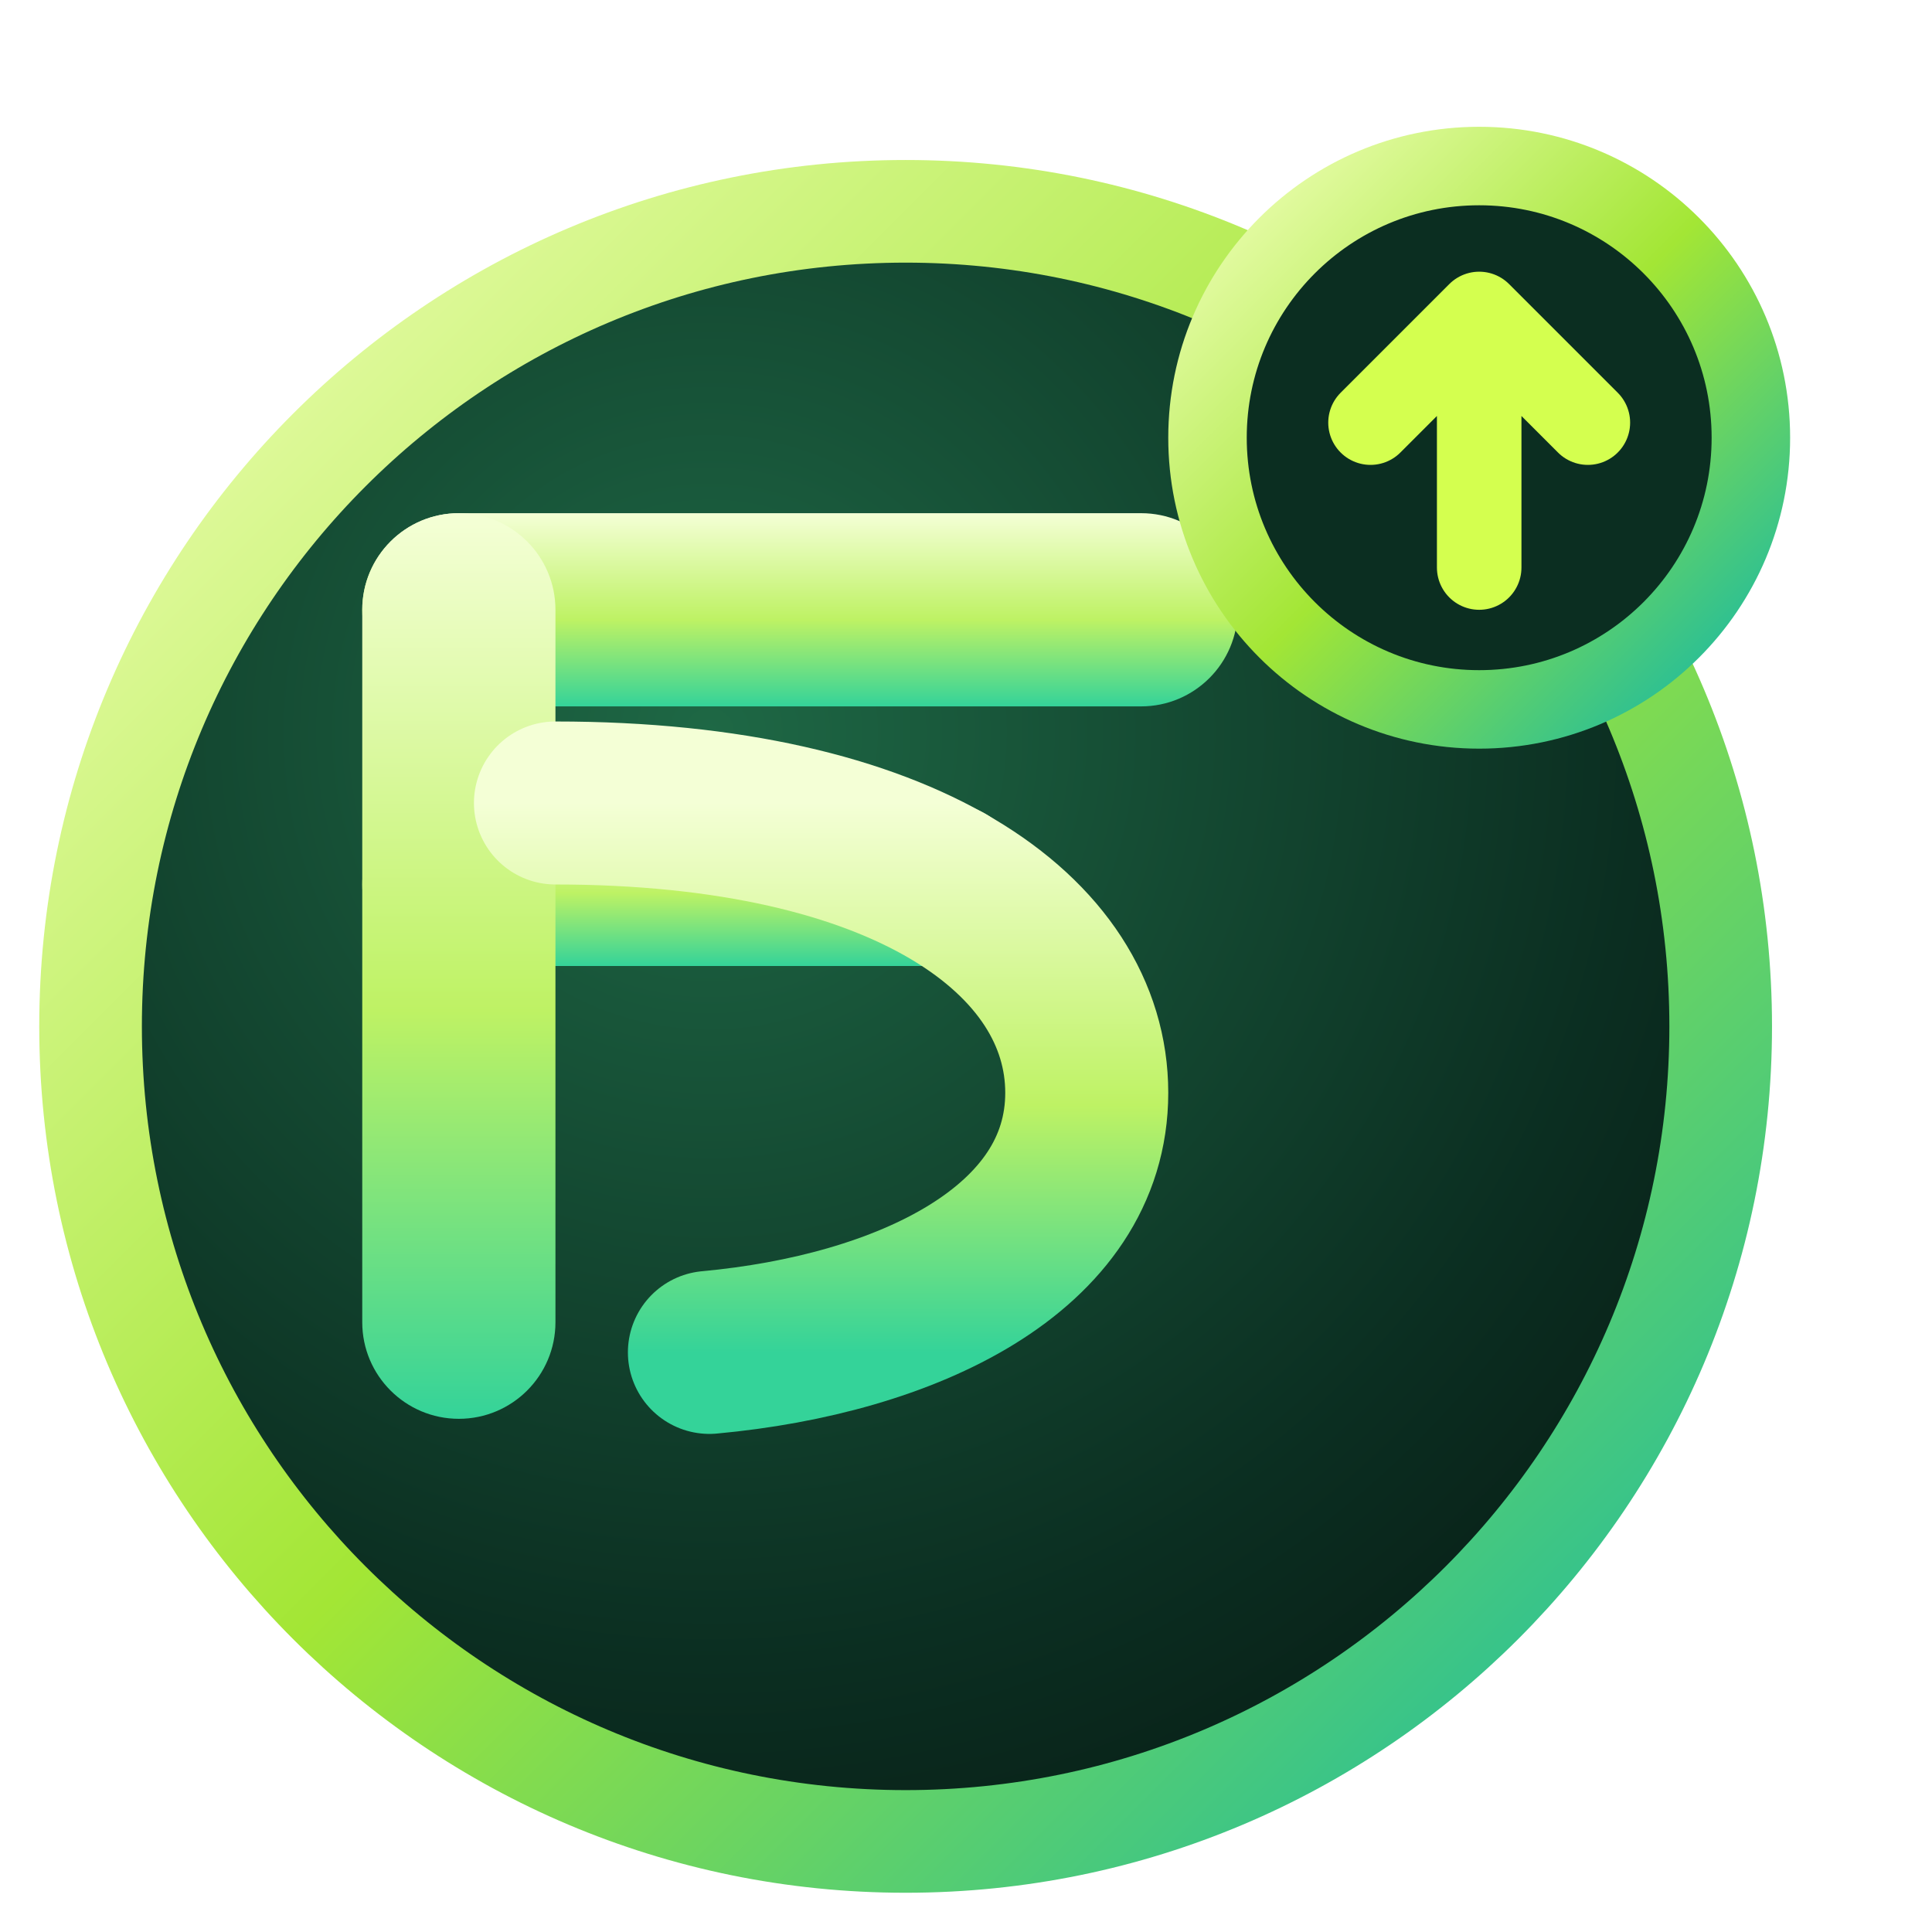
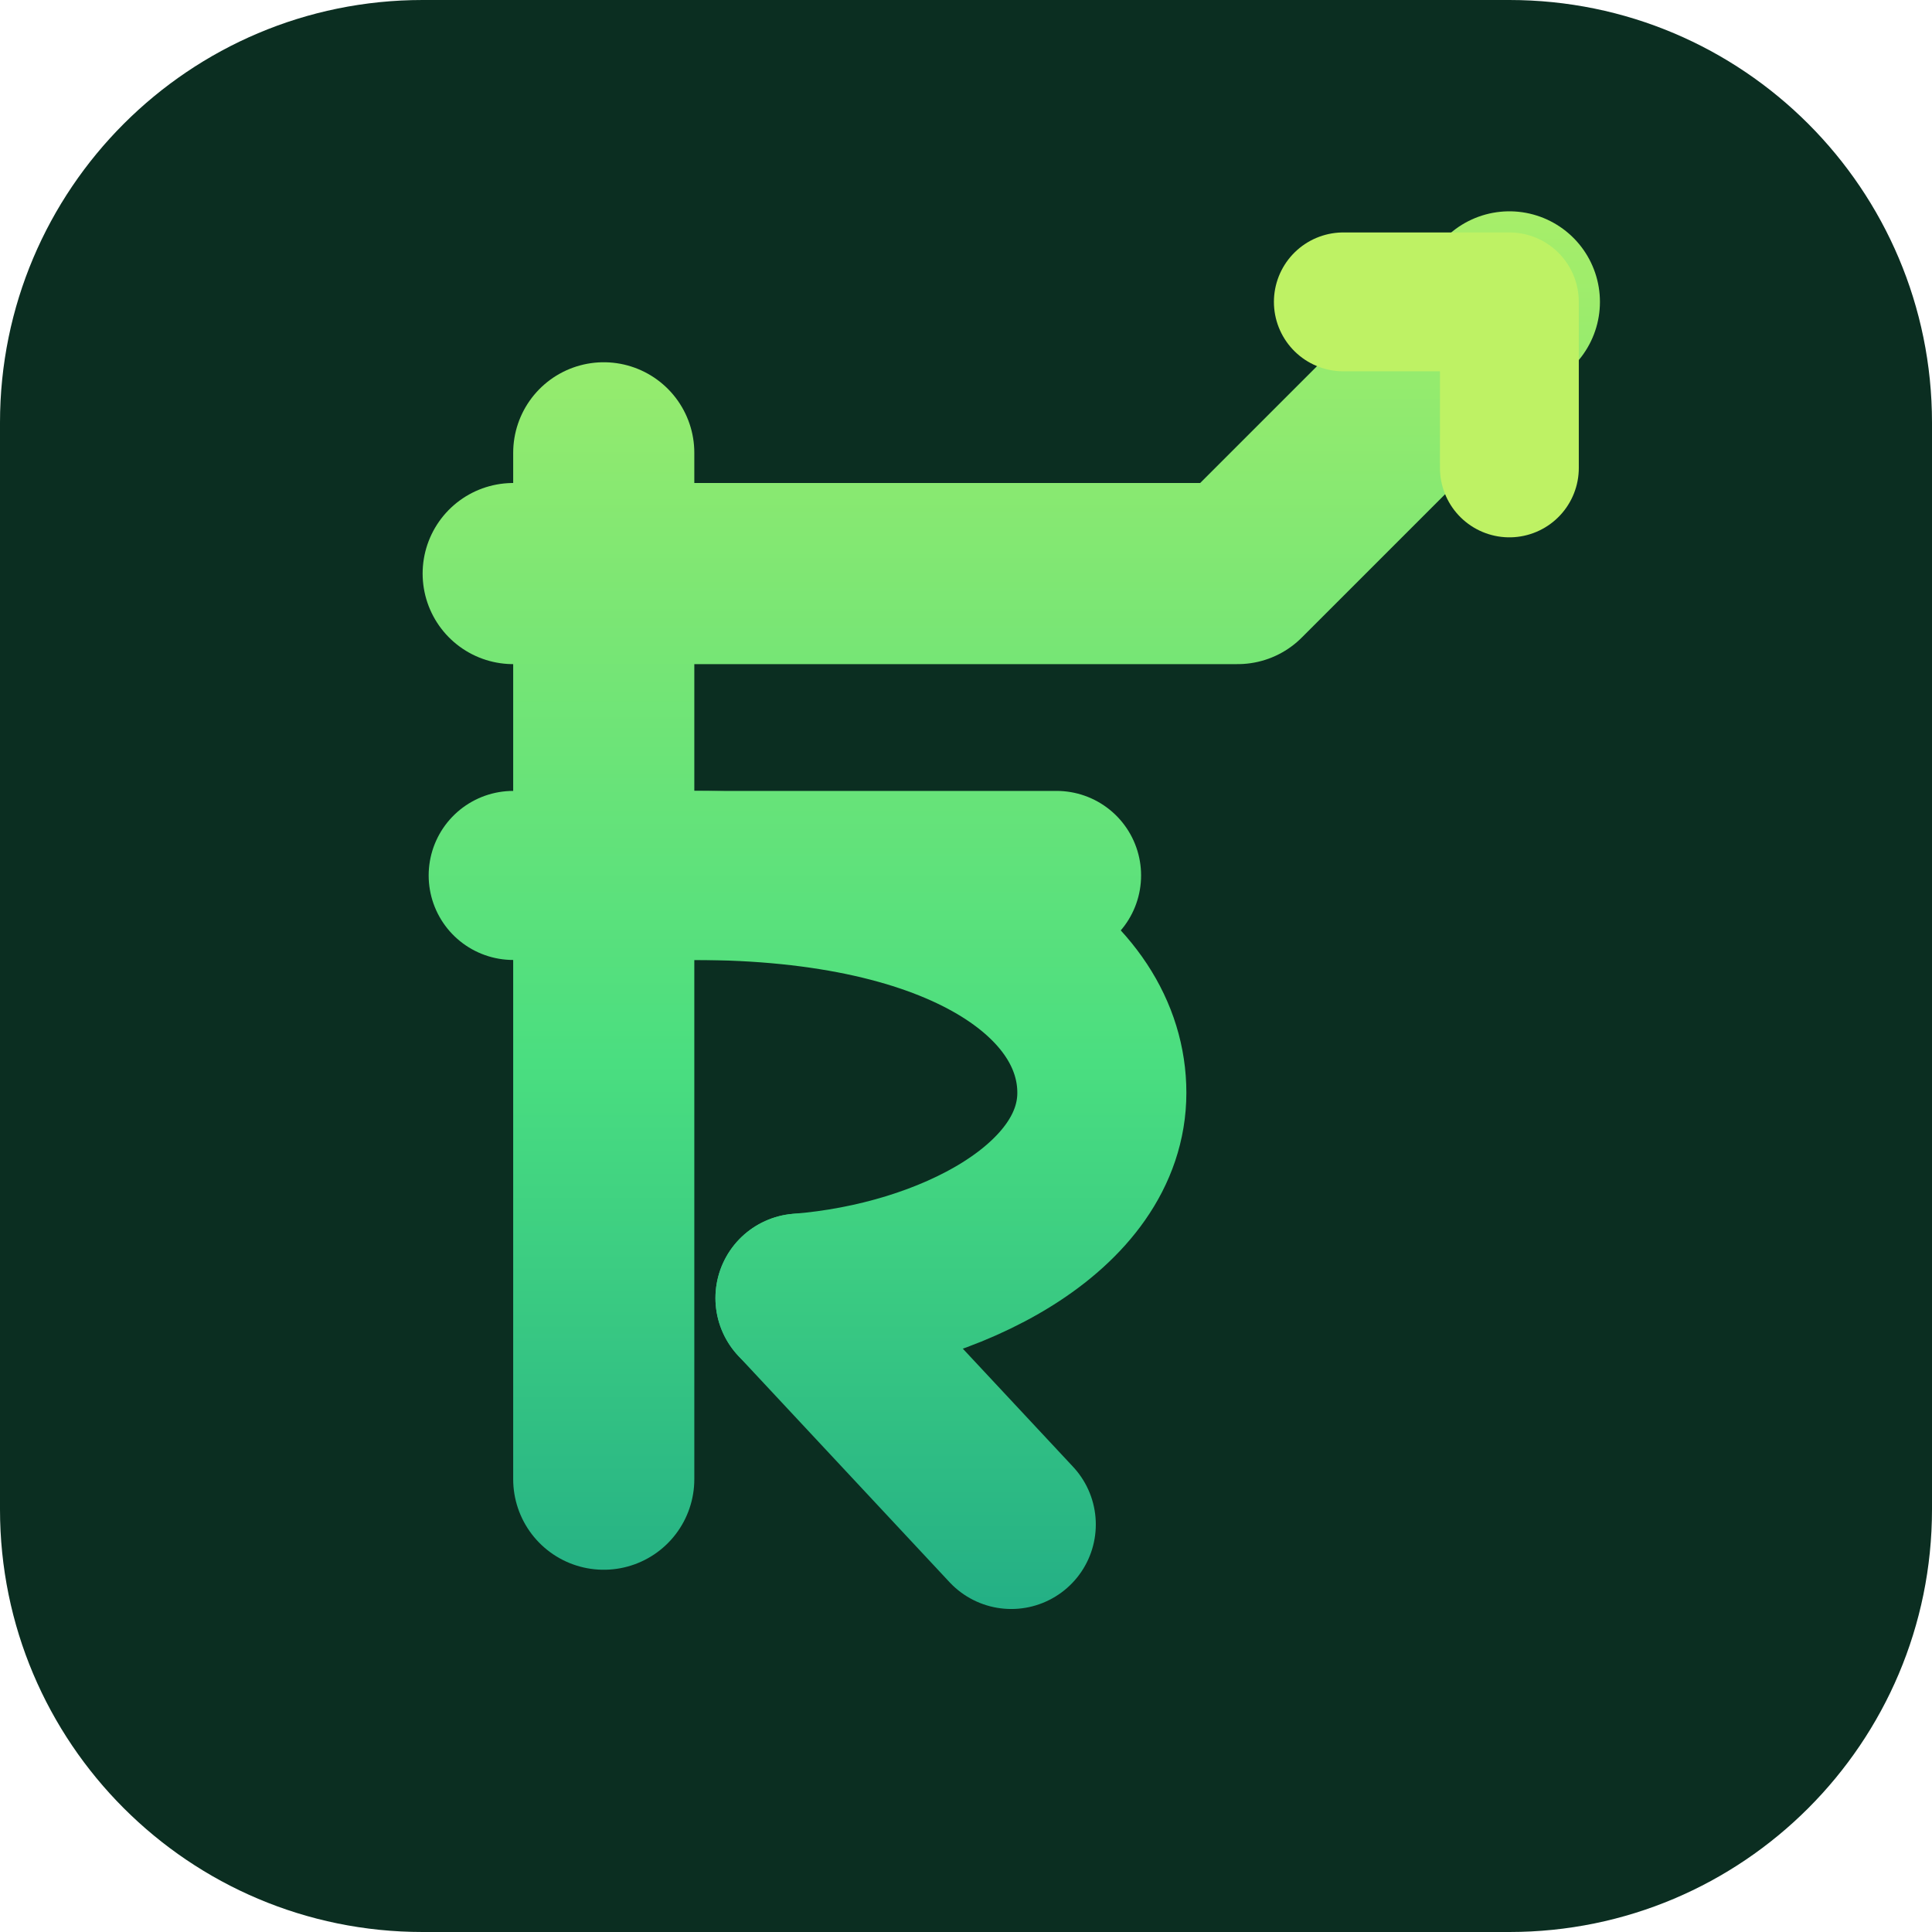
<svg xmlns="http://www.w3.org/2000/svg" viewBox="0 0 64 64">
  <defs>
-     <radialGradient id="d" cx=".38" cy=".32" r=".95">
-       <stop offset="0" stop-color="#1e6845" />
-       <stop offset=".6" stop-color="#0b2e21" />
-       <stop offset="1" stop-color="#050f0b" />
-     </radialGradient>
-     <linearGradient id="r" x1="0" y1="0" x2="1" y2="1">
-       <stop offset="0" stop-color="#f0ffb8" />
-       <stop offset=".5" stop-color="#a3e635" />
-       <stop offset="1" stop-color="#14b8a6" />
-     </linearGradient>
-     <linearGradient id="g" x1="0" y1="0" x2="0" y2="1">
-       <stop offset="0" stop-color="#f4ffd6" />
-       <stop offset=".55" stop-color="#bef264" />
-       <stop offset="1" stop-color="#34d399" />
+     <linearGradient id="a" gradientUnits="userSpaceOnUse" x1="32" y1="0" x2="32" y2="64">
+       <stop offset="0" stop-color="#bef264" />
+       <stop offset=".55" stop-color="#4ade80" />
+       <stop offset="1" stop-color="#0d9488" />
    </linearGradient>
  </defs>
-   <circle cx="30" cy="34" r="27" fill="url(#d)" stroke="url(#r)" stroke-width="3.4" />
-   <rect x="12" y="17" width="29" height="6.4" rx="3.2" fill="url(#g)" />
-   <rect x="12" y="26.6" width="22" height="5.4" rx="2.7" fill="url(#g)" />
-   <rect x="12" y="17" width="6.4" height="30" rx="3.2" fill="url(#g)" />
-   <path d="M18.4 26.6 C30 26.6 36 31 36 36.2 C36 41.4 30 44.2 23.5 44.8" fill="none" stroke="url(#g)" stroke-width="5.4" stroke-linecap="round" />
-   <circle cx="49" cy="14.5" r="9" fill="#0b2e21" stroke="url(#r)" stroke-width="2.6" />
-   <path d="M49 18.8 V10.4 M45.4 14 L49 10.4 L52.6 14" fill="none" stroke="#d4ff4f" stroke-width="2.8" stroke-linecap="round" stroke-linejoin="round" />
+   <rect width="64" height="64" rx="14" fill="#0b2e21" />
+   <path d="M20 15 V49" fill="none" stroke="url(#a)" stroke-width="6" stroke-linecap="round" />
+   <path d="M17 19 H41 L50 10" fill="none" stroke="url(#a)" stroke-width="6" stroke-linecap="round" stroke-linejoin="round" />
+   <path d="M44.5 10 H50 V15.5" fill="none" stroke="#bef264" stroke-width="4.6" stroke-linecap="round" stroke-linejoin="round" />
+   <path d="M17 29 H35" fill="none" stroke="url(#a)" stroke-width="5.6" stroke-linecap="round" />
+   <path d="M23 29 C32 29 36.5 32.4 36.5 36.2 C36.5 40 31.5 42.6 26.5 43" fill="none" stroke="url(#a)" stroke-width="5.6" stroke-linecap="round" />
+   <path d="M26.5 43 L33.5 50.5" fill="none" stroke="url(#a)" stroke-width="5.6" stroke-linecap="round" />
</svg>
